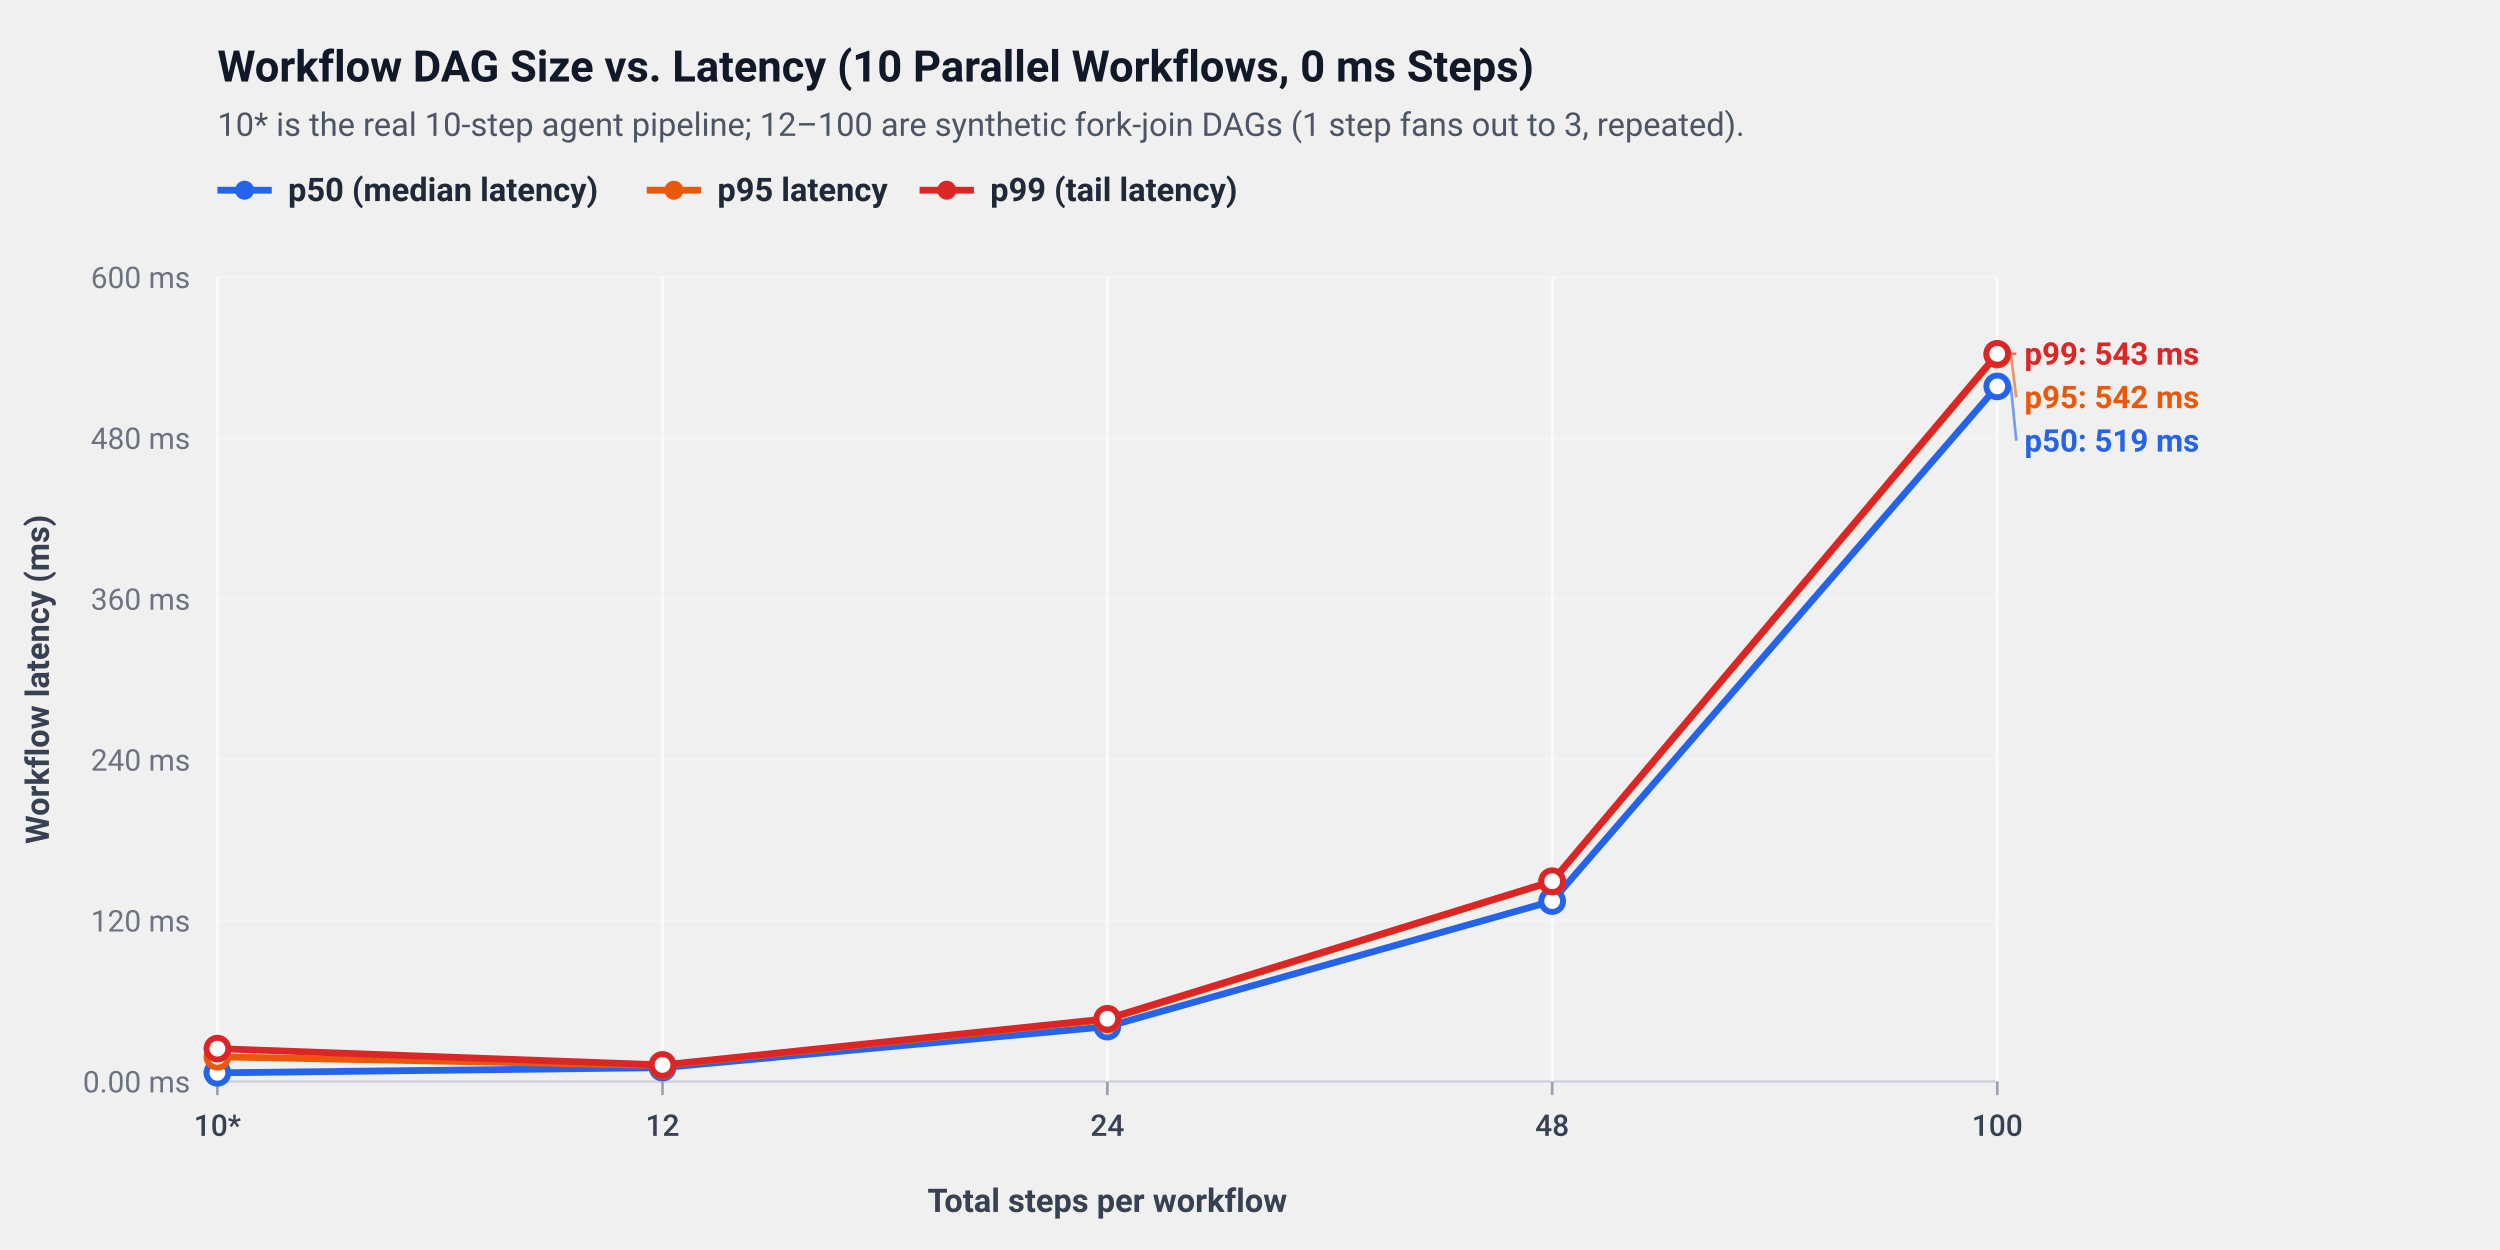
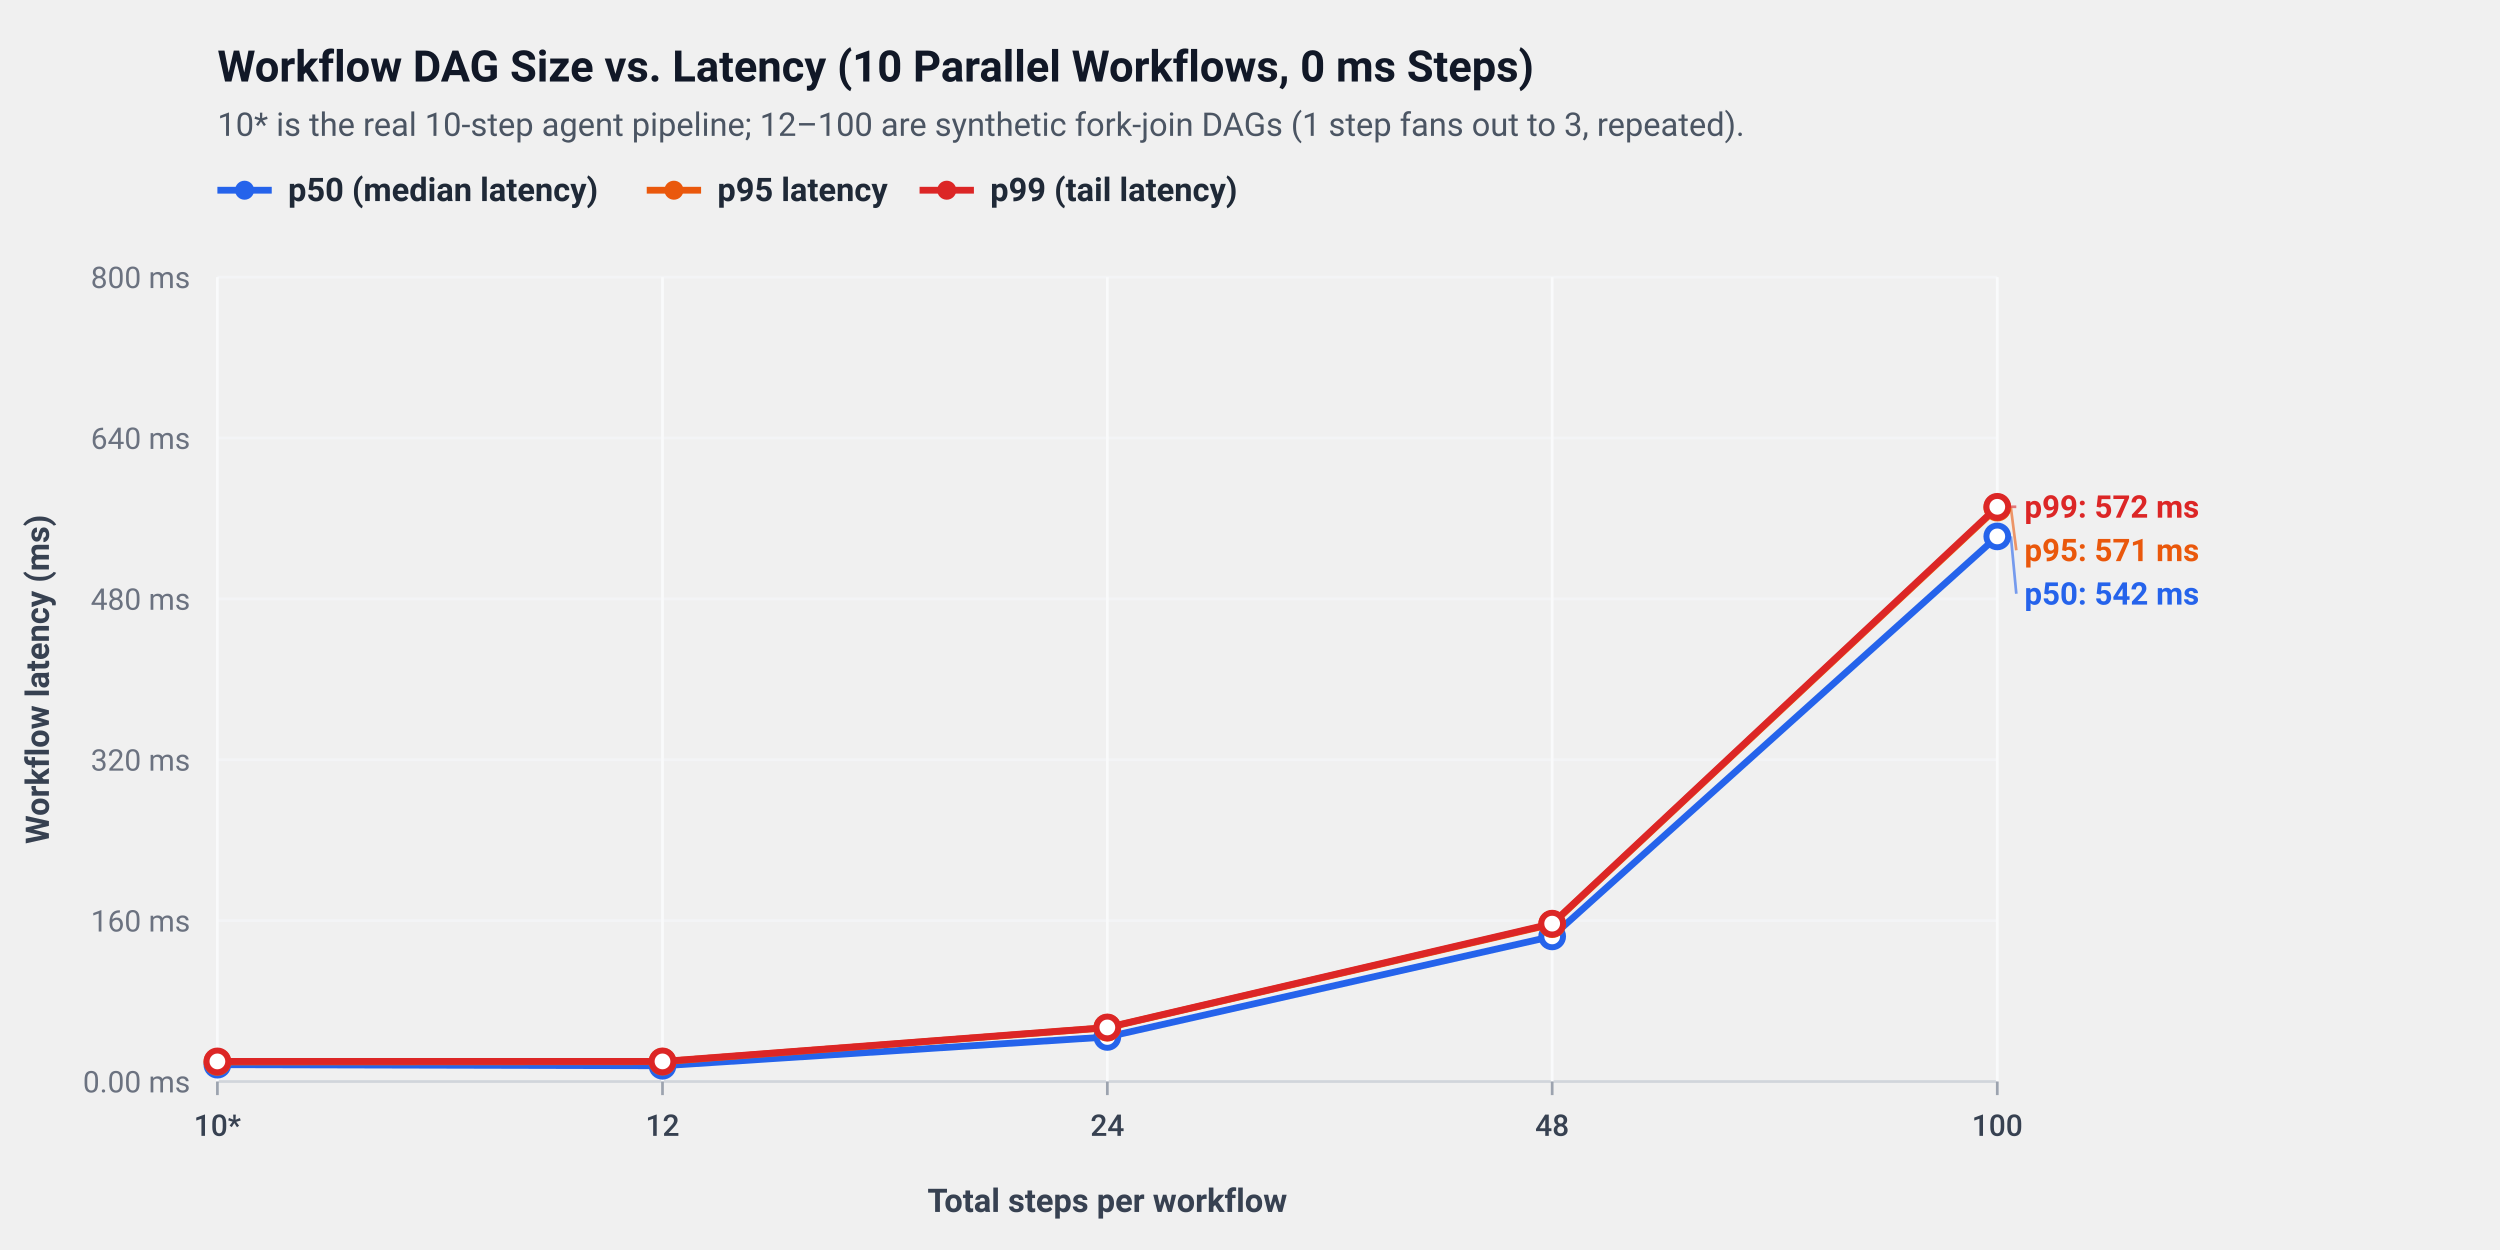
<svg xmlns="http://www.w3.org/2000/svg" viewBox="0 0 920 460" width="100%" style="font-family: -apple-system, BlinkMacSystemFont, 'Segoe UI', Roboto, Helvetica, Arial, sans-serif; background: #ffffff; border: 1px solid #e5e7eb; border-radius: 8px;">
  <text x="80" y="30" font-size="16" font-weight="700" fill="#111827">Workflow DAG Size vs. Latency (10 Parallel Workflows, 0 ms Steps)</text>
  <text x="80" y="50" font-size="12" fill="#4b5563">10* is the real 10-step agent pipeline; 12–100 are synthetic fork-join DAGs (1 step fans out to 3, repeated).</text>
  <line x1="80.0" y1="70" x2="100.0" y2="70" stroke="#2563eb" stroke-width="2.5" />
  <circle cx="90.0" cy="70" r="3.5" fill="#2563eb" />
  <text x="106.0" y="74" font-size="12" font-weight="600" fill="#1f2937">p50 (median latency)</text>
  <line x1="238.0" y1="70" x2="258.0" y2="70" stroke="#ea580c" stroke-width="2.5" />
  <circle cx="248.0" cy="70" r="3.5" fill="#ea580c" />
  <text x="264.0" y="74" font-size="12" font-weight="600" fill="#1f2937">p95 latency</text>
  <line x1="338.4" y1="70" x2="358.4" y2="70" stroke="#dc2626" stroke-width="2.5" />
  <circle cx="348.4" cy="70" r="3.5" fill="#dc2626" />
  <text x="364.4" y="74" font-size="12" font-weight="600" fill="#1f2937">p99 (tail latency)</text>
  <line x1="80" y1="398.0" x2="735" y2="398.0" stroke="#d1d5db" stroke-width="1" />
  <text x="70" y="402.0" font-size="11" fill="#6b7280" text-anchor="end">0.00 ms</text>
  <line x1="80" y1="338.8" x2="735" y2="338.8" stroke="#f3f4f6" stroke-width="1" />
-   <text x="70" y="342.8" font-size="11" fill="#6b7280" text-anchor="end">120 ms</text>
+   <text x="70" y="342.8" font-size="11" fill="#6b7280" text-anchor="end">160 ms</text>
  <line x1="80" y1="279.6" x2="735" y2="279.6" stroke="#f3f4f6" stroke-width="1" />
-   <text x="70" y="283.6" font-size="11" fill="#6b7280" text-anchor="end">240 ms</text>
+   <text x="70" y="283.6" font-size="11" fill="#6b7280" text-anchor="end">320 ms</text>
  <line x1="80" y1="220.4" x2="735" y2="220.4" stroke="#f3f4f6" stroke-width="1" />
-   <text x="70" y="224.4" font-size="11" fill="#6b7280" text-anchor="end">360 ms</text>
+   <text x="70" y="224.4" font-size="11" fill="#6b7280" text-anchor="end">480 ms</text>
  <line x1="80" y1="161.2" x2="735" y2="161.2" stroke="#f3f4f6" stroke-width="1" />
-   <text x="70" y="165.2" font-size="11" fill="#6b7280" text-anchor="end">480 ms</text>
+   <text x="70" y="165.2" font-size="11" fill="#6b7280" text-anchor="end">640 ms</text>
  <line x1="80" y1="102.0" x2="735" y2="102.0" stroke="#f3f4f6" stroke-width="1" />
-   <text x="70" y="106.0" font-size="11" fill="#6b7280" text-anchor="end">600 ms</text>
+   <text x="70" y="106.0" font-size="11" fill="#6b7280" text-anchor="end">800 ms</text>
  <line x1="80.0" y1="102" x2="80.0" y2="398" stroke="#f9fafb" stroke-width="1" />
  <line x1="80.0" y1="398" x2="80.0" y2="403" stroke="#9ca3af" stroke-width="1" />
  <text x="80.0" y="418" font-size="11" font-weight="500" fill="#374151" text-anchor="middle">10*</text>
  <line x1="243.8" y1="102" x2="243.8" y2="398" stroke="#f9fafb" stroke-width="1" />
  <line x1="243.8" y1="398" x2="243.8" y2="403" stroke="#9ca3af" stroke-width="1" />
  <text x="243.8" y="418" font-size="11" font-weight="500" fill="#374151" text-anchor="middle">12</text>
  <line x1="407.5" y1="102" x2="407.5" y2="398" stroke="#f9fafb" stroke-width="1" />
  <line x1="407.5" y1="398" x2="407.5" y2="403" stroke="#9ca3af" stroke-width="1" />
  <text x="407.5" y="418" font-size="11" font-weight="500" fill="#374151" text-anchor="middle">24</text>
  <line x1="571.2" y1="102" x2="571.2" y2="398" stroke="#f9fafb" stroke-width="1" />
  <line x1="571.2" y1="398" x2="571.2" y2="403" stroke="#9ca3af" stroke-width="1" />
  <text x="571.2" y="418" font-size="11" font-weight="500" fill="#374151" text-anchor="middle">48</text>
  <line x1="735.0" y1="102" x2="735.0" y2="398" stroke="#f9fafb" stroke-width="1" />
  <line x1="735.0" y1="398" x2="735.0" y2="403" stroke="#9ca3af" stroke-width="1" />
  <text x="735.0" y="418" font-size="11" font-weight="500" fill="#374151" text-anchor="middle">100</text>
  <text x="407.5" y="446" font-size="12" font-weight="600" fill="#374151" text-anchor="middle">Total steps per workflow</text>
  <text x="18" y="250.0" font-size="12" font-weight="600" fill="#374151" text-anchor="middle" transform="rotate(-90 18 250.0)">Workflow latency (ms)</text>
-   <polyline fill="none" stroke="#2563eb" stroke-width="2.5" points="80.0,394.8 243.8,392.9 407.5,377.8 571.2,331.6 735.0,142.2" />
-   <circle cx="80.0" cy="394.8" r="4" fill="#ffffff" stroke="#2563eb" stroke-width="2.2" />
-   <circle cx="243.8" cy="392.9" r="4" fill="#ffffff" stroke="#2563eb" stroke-width="2.2" />
-   <circle cx="407.5" cy="377.8" r="4" fill="#ffffff" stroke="#2563eb" stroke-width="2.2" />
-   <circle cx="571.2" cy="331.6" r="4" fill="#ffffff" stroke="#2563eb" stroke-width="2.2" />
-   <circle cx="735.0" cy="142.2" r="4" fill="#ffffff" stroke="#2563eb" stroke-width="2.2" />
-   <polyline fill="none" stroke="#ea580c" stroke-width="2.5" points="80.0,388.9 243.8,392.1 407.5,375.2 571.2,324.4 735.0,130.5" />
-   <circle cx="80.0" cy="388.9" r="4" fill="#ffffff" stroke="#ea580c" stroke-width="2.2" />
-   <circle cx="243.8" cy="392.1" r="4" fill="#ffffff" stroke="#ea580c" stroke-width="2.2" />
-   <circle cx="407.5" cy="375.2" r="4" fill="#ffffff" stroke="#ea580c" stroke-width="2.2" />
-   <circle cx="571.2" cy="324.4" r="4" fill="#ffffff" stroke="#ea580c" stroke-width="2.2" />
-   <circle cx="735.0" cy="130.5" r="4" fill="#ffffff" stroke="#ea580c" stroke-width="2.2" />
-   <polyline fill="none" stroke="#dc2626" stroke-width="2.5" points="80.0,385.9 243.8,391.9 407.5,374.9 571.2,324.3 735.0,130.2" />
-   <circle cx="80.0" cy="385.9" r="4" fill="#ffffff" stroke="#dc2626" stroke-width="2.2" />
-   <circle cx="243.8" cy="391.9" r="4" fill="#ffffff" stroke="#dc2626" stroke-width="2.2" />
-   <circle cx="407.5" cy="374.9" r="4" fill="#ffffff" stroke="#dc2626" stroke-width="2.2" />
-   <circle cx="571.2" cy="324.3" r="4" fill="#ffffff" stroke="#dc2626" stroke-width="2.2" />
-   <circle cx="735.0" cy="130.2" r="4" fill="#ffffff" stroke="#dc2626" stroke-width="2.2" />
-   <line x1="740.0" y1="130.2" x2="742.0" y2="130.2" stroke="#dc2626" stroke-width="1" stroke-opacity="0.6" />
-   <text x="745.0" y="134.2" font-size="11.5" font-weight="600" fill="#dc2626">p99: 543 ms</text>
-   <line x1="740.0" y1="130.5" x2="742.0" y2="146.2" stroke="#ea580c" stroke-width="1" stroke-opacity="0.6" />
-   <text x="745.0" y="150.2" font-size="11.5" font-weight="600" fill="#ea580c">p95: 542 ms</text>
-   <line x1="740.0" y1="142.2" x2="742.0" y2="162.2" stroke="#2563eb" stroke-width="1" stroke-opacity="0.6" />
-   <text x="745.0" y="166.2" font-size="11.5" font-weight="600" fill="#2563eb">p50: 519 ms</text>
+   <polyline fill="none" stroke="#2563eb" stroke-width="2.5" points="80.0,391.8 243.8,392.2 407.5,381.6 571.2,344.6 735.0,197.4" />
+   <circle cx="80.0" cy="391.8" r="4" fill="#ffffff" stroke="#2563eb" stroke-width="2.2" />
+   <circle cx="243.8" cy="392.2" r="4" fill="#ffffff" stroke="#2563eb" stroke-width="2.2" />
+   <circle cx="407.5" cy="381.6" r="4" fill="#ffffff" stroke="#2563eb" stroke-width="2.2" />
+   <circle cx="571.2" cy="344.6" r="4" fill="#ffffff" stroke="#2563eb" stroke-width="2.2" />
+   <circle cx="735.0" cy="197.4" r="4" fill="#ffffff" stroke="#2563eb" stroke-width="2.2" />
+   <polyline fill="none" stroke="#ea580c" stroke-width="2.5" points="80.0,390.8 243.8,390.7 407.5,378.2 571.2,340.1 735.0,186.8" />
+   <circle cx="80.0" cy="390.8" r="4" fill="#ffffff" stroke="#ea580c" stroke-width="2.2" />
+   <circle cx="243.8" cy="390.7" r="4" fill="#ffffff" stroke="#ea580c" stroke-width="2.2" />
+   <circle cx="407.5" cy="378.2" r="4" fill="#ffffff" stroke="#ea580c" stroke-width="2.2" />
+   <circle cx="571.2" cy="340.1" r="4" fill="#ffffff" stroke="#ea580c" stroke-width="2.2" />
+   <circle cx="735.0" cy="186.8" r="4" fill="#ffffff" stroke="#ea580c" stroke-width="2.2" />
+   <polyline fill="none" stroke="#dc2626" stroke-width="2.5" points="80.0,390.6 243.8,390.6 407.5,378.1 571.2,339.9 735.0,186.5" />
+   <circle cx="80.0" cy="390.6" r="4" fill="#ffffff" stroke="#dc2626" stroke-width="2.2" />
+   <circle cx="243.8" cy="390.6" r="4" fill="#ffffff" stroke="#dc2626" stroke-width="2.2" />
+   <circle cx="407.5" cy="378.1" r="4" fill="#ffffff" stroke="#dc2626" stroke-width="2.2" />
+   <circle cx="571.2" cy="339.9" r="4" fill="#ffffff" stroke="#dc2626" stroke-width="2.2" />
+   <circle cx="735.0" cy="186.5" r="4" fill="#ffffff" stroke="#dc2626" stroke-width="2.2" />
+   <line x1="740.0" y1="186.5" x2="742.0" y2="186.5" stroke="#dc2626" stroke-width="1" stroke-opacity="0.6" />
+   <text x="745.0" y="190.5" font-size="11.5" font-weight="600" fill="#dc2626">p99: 572 ms</text>
+   <line x1="740.0" y1="186.8" x2="742.0" y2="202.5" stroke="#ea580c" stroke-width="1" stroke-opacity="0.6" />
+   <text x="745.0" y="206.5" font-size="11.5" font-weight="600" fill="#ea580c">p95: 571 ms</text>
+   <line x1="740.0" y1="197.4" x2="742.0" y2="218.5" stroke="#2563eb" stroke-width="1" stroke-opacity="0.6" />
+   <text x="745.0" y="222.5" font-size="11.5" font-weight="600" fill="#2563eb">p50: 542 ms</text>
</svg>
